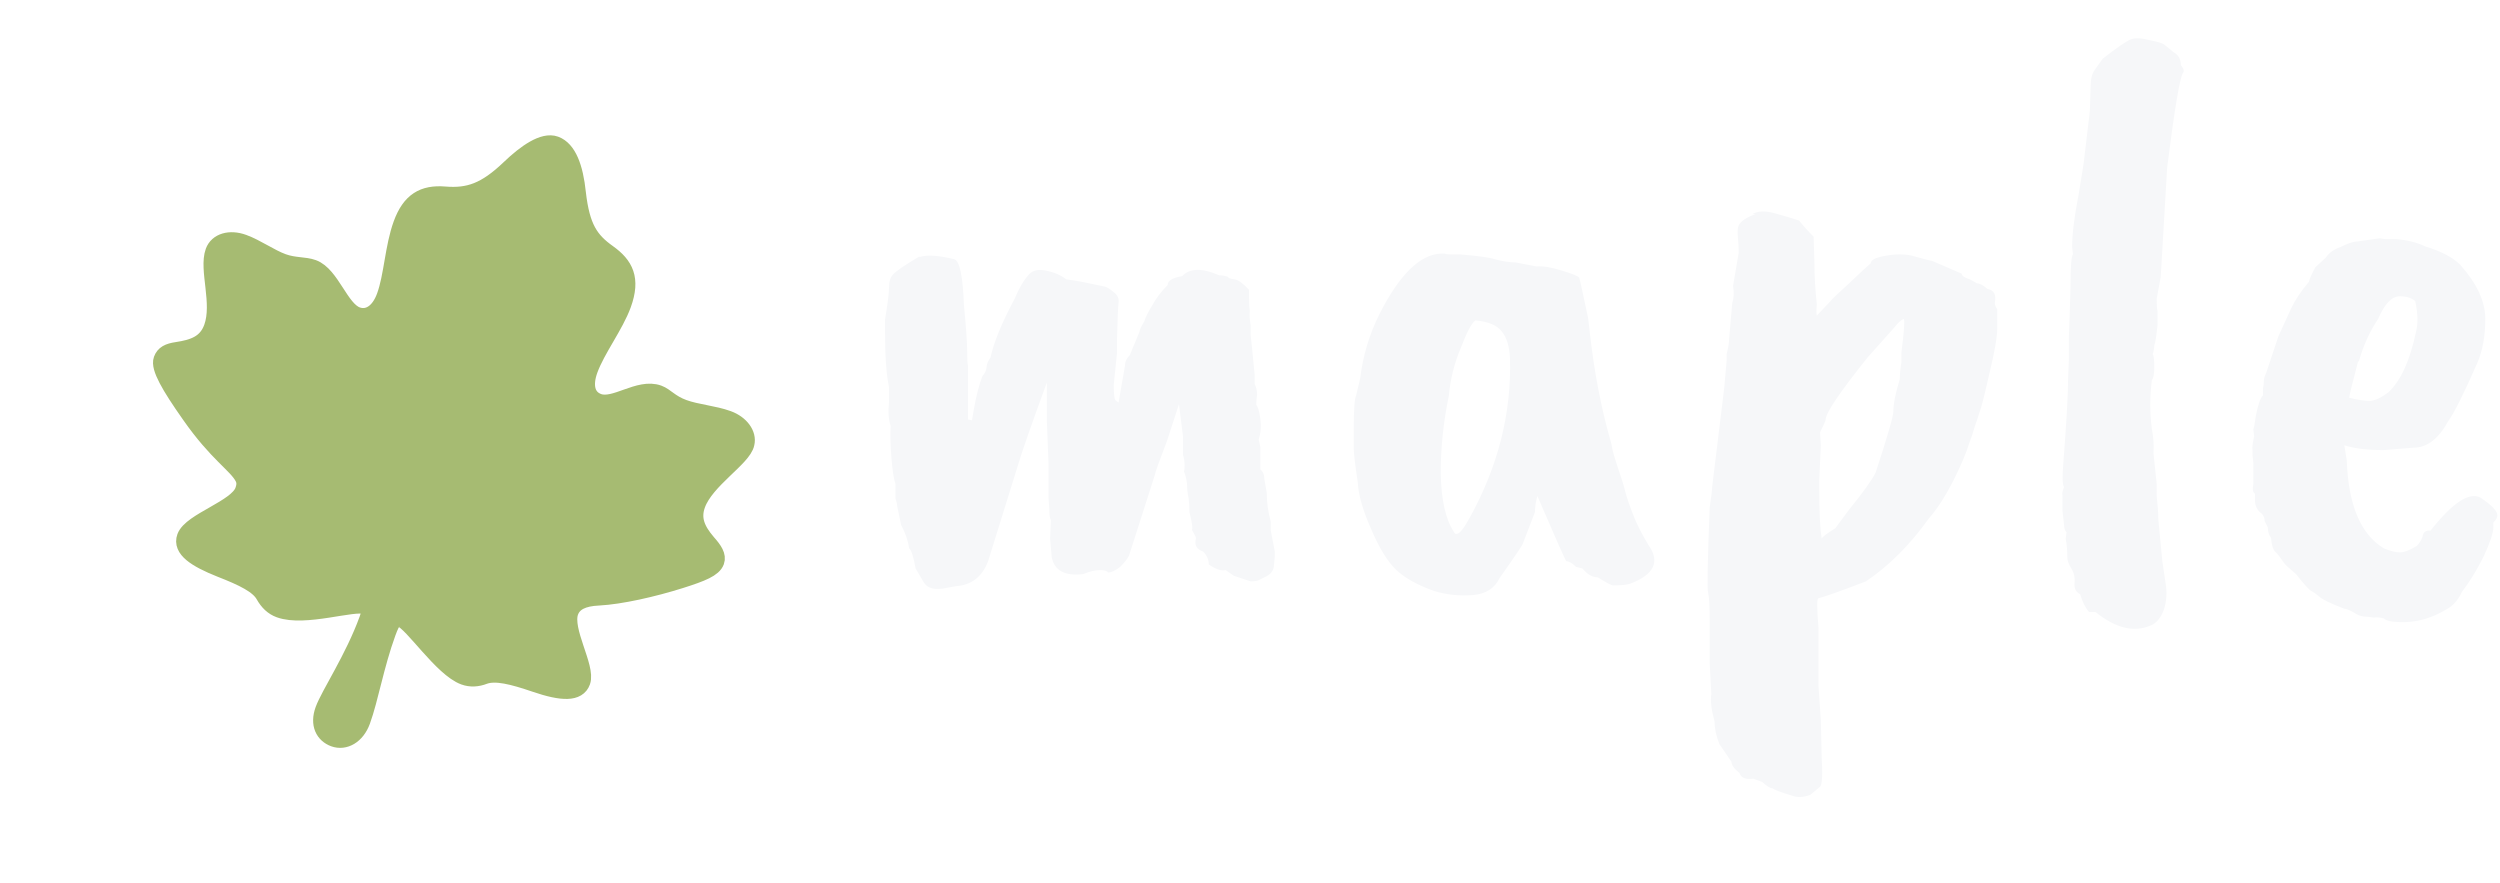
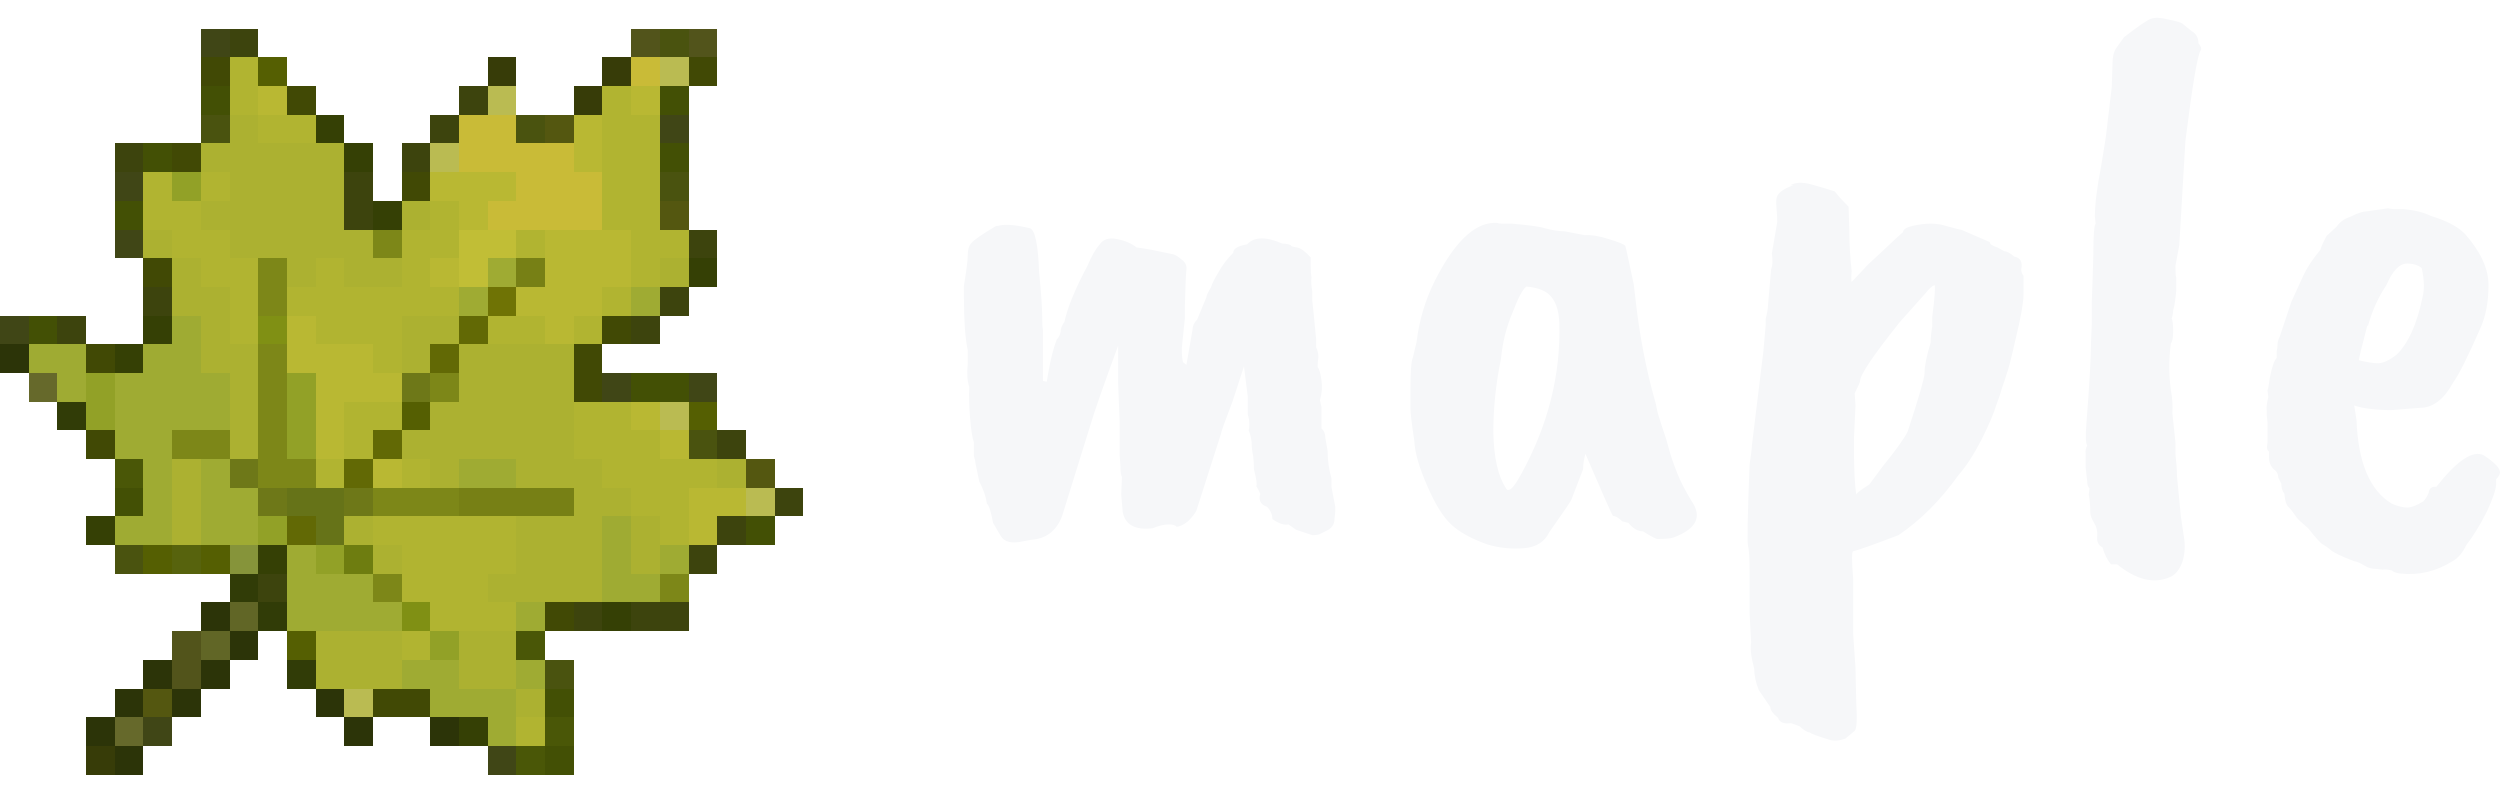
- <svg xmlns="http://www.w3.org/2000/svg" viewBox="0 0 220.53 78.00" width="221" height="78" role="img" aria-label="Maple">
-   <g transform="translate(7 7)">
-     <g transform="rotate(20 32 32)">
-       <path d="m56.97 32.46c-1.32-0.74-2.03-1.54-2.03-2.85 0-2.32 2.43-5.26 2.23-6.55-0.09-0.83-1.03-1.48-2.24-1.48-1.33 0-2.76 0.42-4.02 0.42-1.25 0-1.84-0.44-2.52-0.44-1.84 0-3.19 2.52-4.74 2.52-1.13 0-1.72-0.95-1.72-2.42 0-1.92 0.8-4.43 0.8-6.43 0-2.43-1.02-3.33-2.77-3.82-1.89-0.52-2.99-1.31-4.37-4.07-0.99-2.04-2.1-3.34-3.3-3.34-1.1 0-2.2 1.55-3.08 3.34-1.31 2.65-2.53 3.62-4.57 4.18-1.83 0.5-2.7 1.54-2.7 3.73 0 2.16 0.8 4.6 0.8 6.49 0 1.59-0.75 2.44-1.77 2.44-1.56 0-3.36-2.6-5.07-2.6-0.81 0-1.59 0.42-2.69 0.42-1.19 0-2.61-0.41-3.86-0.41-1.28 0-2.19 0.68-2.19 1.62 0 1.68 2.17 4.06 2.17 6.36 0 1.49-0.92 2.25-2.25 2.97-0.66 0.36-0.96 0.68-0.96 1.21 0 0.74 1.4 1.93 4 3.74 3.44 2.42 5.37 2.72 6.31 3.58 0.29 0.27 0.42 0.58 0.42 1.11 0 1.65-3.42 4.11-3.42 5.6 0 1.13 1.5 1.5 3.88 1.57 2.14 0.05 3.64 0.2 4.42 0.88 0.53 0.45 1.08 0.7 1.71 0.7 2.38 0 5.9-2.9 7.08-2.9 0.42 0 0.54 0.3 0.54 1.09 0 3.68-0.92 7.36-0.92 8.84 0 1.37 0.78 2.04 1.73 2.04 0.98 0 1.78-0.89 1.78-2.29 0-2.08-0.55-5.02-0.55-8.11 0-1.24 0.16-1.57 0.7-1.57 1.12 0 4.93 2.9 7.01 2.9 0.6 0 1.15-0.24 1.63-0.66 0.82-0.69 2.38-0.85 4.48-0.89 2.57-0.05 3.82-0.51 3.82-1.58 0-1.34-3.1-3.7-3.1-5.44 0-0.89 0.65-1.56 1.93-2.09 1.79-0.76 4.26-2.35 6.27-3.89 1.63-1.25 2.39-1.96 2.39-2.62 0-0.51-0.48-0.88-1.26-1.3z" fill="#a6bb72" stroke="#a6bb72" stroke-width="1.5" stroke-linejoin="round" />
-     </g>
+ <svg xmlns="http://www.w3.org/2000/svg" viewBox="0 0 87.145 28" width="261.435" height="84" shape-rendering="crispEdges" role="img" aria-label="Maple">
+   <g transform="translate(0 1)">
+     <path d="M0 11h1v1h-1zM7 20h1v1h-1zM8 21h1v1h-1zM5 22h1v1h-1zM7 22h1v1h-1zM4 23h1v1h-1zM6 23h1v1h-1zM11 23h1v1h-1zM3 24h1v1h-1zM12 24h1v1h-1zM15 24h1v1h-1zM4 25h1v1h-1z" fill="#2c3408" />
+     <path d="M2 13h1v1h-1zM8 19h1v1h-1zM9 20h1v1h-1zM10 22h1v1h-1z" fill="#313c07" />
+     <path d="M17 1h1v1h-1zM21 1h1v1h-1zM20 2h1v1h-1zM3 25h1v1h-1z" fill="#373c08" />
+     <path d="M11 3h1v1h-1zM12 4h1v1h-1zM13 6h1v1h-1zM24 8h1v1h-1zM5 10h1v1h-1zM4 11h1v1h-1zM3 17h1v1h-1zM9 18h1v1h-1zM21 20h1v1h-1zM16 24h1v1h-1z" fill="#354005" />
+     <path d="M8 0h1v1h-1zM16 2h1v1h-1zM15 3h1v1h-1zM4 4h1v1h-1zM14 4h1v1h-1zM12 5h1v2h-1zM24 7h1v1h-1zM5 9h1v1h-1zM23 9h1v1h-1zM2 10h1v1h-1zM22 10h1v1h-1zM25 14h1v1h-1zM27 16h1v1h-1zM25 17h1v1h-1zM24 18h1v1h-1zM9 19h1v1h-1zM20 20h1v1h-1zM22 20h2v1h-2z" fill="#3d440d" />
+     <path d="M7 0h1v1h-1zM23 3h1v1h-1zM4 5h1v1h-1zM4 7h1v1h-1zM0 10h1v1h-1zM21 12h1v1h-1zM24 12h1v1h-1zM5 24h1v1h-1zM17 25h1v1h-1z" fill="#404616" />
+     <path d="M7 1h1v1h-1zM24 1h1v1h-1zM10 2h1v1h-1zM6 4h1v1h-1zM14 5h1v1h-1zM5 8h1v1h-1zM21 10h1v1h-1zM3 11h1v1h-1zM20 11h1v2h-1zM3 14h1v1h-1zM19 20h1v1h-1zM13 23h2v1h-2z" fill="#414905" />
+     <path d="M7 2h1v1h-1zM23 2h1v1h-1zM5 4h1v1h-1zM23 4h1v1h-1zM4 6h1v1h-1zM1 10h1v1h-1zM22 12h2v1h-2zM4 16h1v1h-1zM26 17h1v1h-1zM19 23h1v1h-1zM19 25h1v1h-1z" fill="#435005" />
+     <path d="M23 0h1v1h-1zM7 3h1v1h-1zM18 3h1v1h-1zM23 5h1v1h-1zM24 14h1v1h-1zM4 18h1v1h-1zM19 22h1v1h-1z" fill="#4a530f" />
+     <path d="M4 15h1v1h-1zM18 21h1v1h-1zM19 24h1v1h-1zM18 25h1v1h-1z" fill="#4a5707" />
+     <path d="M22 0h1v1h-1zM24 0h1v1h-1zM6 21h1v2h-1z" fill="#52541b" />
+     <path d="M19 3h1v1h-1zM23 6h1v1h-1zM26 15h1v1h-1zM5 23h1v1h-1z" fill="#545710" />
+     <path d="M9 1h1v1h-1zM14 13h1v1h-1zM24 13h1v1h-1zM5 18h1v1h-1zM7 18h1v1h-1zM10 21h1v1h-1z" fill="#555f02" />
+     <path d="M6 18h1v1h-1z" fill="#57630d" />
+     <path d="M16 10h1v1h-1zM15 11h1v1h-1zM13 14h1v1h-1zM12 15h1v1h-1zM10 17h1v1h-1z" fill="#626905" />
+     <path d="M8 20h1v1h-1zM7 21h1v1h-1z" fill="#616626" />
+     <path d="M1 12h1v1h-1zM4 24h1v1h-1z" fill="#66692b" />
+     <path d="M10 16h2v1h-2zM11 17h1v1h-1z" fill="#667318" />
+     <path d="M17 9h1v1h-1z" fill="#6f7305" />
+     <path d="M14 12h1v1h-1zM8 15h1v1h-1zM9 16h1v1h-1zM12 16h1v1h-1z" fill="#6e7818" />
+     <path d="M12 18h1v1h-1z" fill="#6e7d10" />
+     <path d="M18 8h1v1h-1zM16 16h4v1h-4z" fill="#778015" />
+     <path d="M13 7h1v1h-1zM9 8h1v2h-1zM9 11h1v5h-1zM15 12h1v1h-1zM6 14h2v1h-2zM10 15h1v1h-1zM13 16h3v1h-3zM13 19h1v1h-1zM23 19h1v1h-1z" fill="#7d8718" />
+     <path d="M9 10h1v1h-1zM14 20h1v1h-1z" fill="#809014" />
+     <path d="M8 18h1v1h-1z" fill="#86943a" />
+     <path d="M6 5h1v1h-1zM3 12h1v2h-1zM10 12h1v3h-1zM9 17h1v1h-1zM11 18h1v1h-1zM15 21h1v1h-1z" fill="#92a127" />
+     <path d="M17 8h1v1h-1zM16 9h1v1h-1zM22 9h1v1h-1zM6 10h1v4h-1zM1 11h2v1h-2zM5 11h1v7h-1zM2 12h1v1h-1zM4 12h1v3h-1zM7 12h1v2h-1zM7 15h1v3h-1zM16 15h2v1h-2zM8 16h1v2h-1zM4 17h1v1h-1zM21 17h1v3h-1zM10 18h1v3h-1zM23 18h1v1h-1zM11 19h2v2h-2zM22 19h1v1h-1zM13 20h1v1h-1zM18 20h1v1h-1zM14 22h2v1h-2zM18 22h1v1h-1zM15 23h3v1h-3zM17 24h1v1h-1z" fill="#9fab33" />
+     <path d="M8 3h1v5h-1zM7 4h1v1h-1zM9 4h3v4h-3zM7 6h1v1h-1zM14 6h1v1h-1zM5 7h1v1h-1zM12 7h1v2h-1zM6 8h1v2h-1zM10 8h1v1h-1zM13 8h1v1h-1zM23 8h1v1h-1zM7 9h1v3h-1zM14 10h2v1h-2zM8 11h1v4h-1zM14 11h1v1h-1zM16 11h4v4h-4zM15 13h1v3h-1zM14 14h1v1h-1zM6 15h1v3h-1zM18 15h3v1h-3zM25 15h1v1h-1zM20 16h2v1h-2zM12 17h1v1h-1zM18 17h3v3h-3zM22 17h1v2h-1zM13 18h1v1h-1zM17 19h1v1h-1zM11 21h3v2h-3zM16 21h2v2h-2zM18 23h1v1h-1z" fill="#acb131" />
+     <path d="M8 1h1v2h-1zM21 2h1v5h-1zM9 3h2v1h-2zM22 3h1v6h-1zM5 5h1v2h-1zM7 5h1v1h-1zM6 6h1v2h-1zM15 6h1v2h-1zM7 7h1v2h-1zM14 7h1v3h-1zM18 7h1v1h-1zM23 7h1v1h-1zM8 8h1v3h-1zM11 8h1v3h-1zM10 9h1v1h-1zM12 9h2v2h-2zM15 9h1v1h-1zM21 9h1v1h-1zM17 10h2v1h-2zM20 10h1v1h-1zM13 11h1v1h-1zM12 13h2v1h-2zM20 13h2v2h-2zM12 14h1v1h-1zM22 14h1v3h-1zM11 15h1v1h-1zM14 15h1v1h-1zM21 15h1v1h-1zM23 15h2v1h-2zM23 16h1v2h-1zM13 17h5v1h-5zM14 18h4v1h-4zM14 19h3v1h-3zM15 20h3v1h-3zM14 21h1v1h-1zM18 24h1v1h-1z" fill="#b1b431" />
+     <path d="M9 2h1v1h-1zM22 2h1v1h-1zM20 3h1v2h-1zM15 5h3v1h-3zM16 6h1v1h-1zM19 7h3v2h-3zM15 8h1v1h-1zM18 9h3v1h-3zM10 10h1v2h-1zM19 10h1v1h-1zM11 11h2v2h-2zM13 12h1v1h-1zM11 13h1v2h-1zM22 13h1v1h-1zM23 14h1v1h-1zM13 15h1v1h-1zM24 16h2v1h-2zM24 17h1v1h-1z" fill="#b9b833" />
+     <path d="M23 1h1v1h-1zM17 2h1v1h-1zM15 4h1v1h-1zM23 13h1v1h-1zM26 16h1v1h-1zM12 23h1v1h-1z" fill="#babb52" />
+     <path d="M22 1h1v1h-1zM16 3h2v2h-2zM18 4h2v3h-2zM20 5h1v2h-1zM17 6h1v1h-1z" fill="#c9bb37" />
+     <path d="M16 7h2v1h-2zM16 8h1v1h-1z" fill="#c1be36" />
  </g>
-   <g transform="translate(78.00 3.407) scale(0.711951)">
+   <svg x="33.6" y="0.628" width="53.545" height="25.2" viewBox="0 0 200.2 94.22" overflow="visible" shape-rendering="auto">
    <path d="m4.2,27.1h0.2q1.3-0.4,4.2,0.3,1,0.3,1.2,5.7,0.4,4.1,0.4,5.7,0,1.5,0.1,1.8v6.7l0.5,0.1q0-0.1,0.2-1.2,0.5-2.8,1.1-4.3,0.4-0.4,0.5-1,0-0.6,0.5-1.3,0.6-2.8,3-7.3,0.8-1.9,1.6-2.8,0.7-1,2.2-0.7,1.6,0.3,2.6,1.1,0.8,0.1,1.9,0.3l2.9,0.6q0.4,0.1,1.1,0.7,0.7,0.5,0.6,1.3-0.1,0.8-0.2,4.7v1.6l-0.4,3.9q0,1.6,0.2,1.9l0.4,0.3,0.8-4.6q0-0.7,0.6-1.3l1.2-2.9q0-0.3,0.6-1.3,0.2-0.7,1-2,0.7-1.3,1.9-2.5,0-0.8,1.8-1.1,1.4-1.5,4.6-0.1,0.6,0,1.1,0.2,0,0.2,0.8,0.3,0.7,0.1,1.8,1.3v1.1q0,1,0.1,1.5-0.1,0.7,0.1,1.8v1.2q0.1,0.8,0.5,5v1.1q0.3,0.6,0.3,1.3-0.1,0.6-0.1,1.3,0.3,0.3,0.5,1.7,0.2,1.3-0.2,2.6l0.2,0.9v2.8q0.5,0.4,0.5,1.2l0.3,1.7q0,1.8,0.5,3.6v1.1l0.5,2.6v0.6l-0.1,1q0,1.1-1.2,1.6-0.2,0.1-0.6,0.3-0.3,0.2-1.1,0.2l-2.1-0.7-1-0.7q-0.8,0.2-2.1-0.7,0-0.9-0.7-1.6-1.2-0.4-0.9-1.6,0.1-0.1-0.5-1.1,0.2-0.2-0.3-2.2,0-0.9-0.1-1.7-0.2-0.9-0.2-1.8-0.1-0.9-0.4-1.6,0.1,0,0.1-0.7,0-0.7-0.2-1.3v-2.3l-0.5-4-1.5,4.6q-1.5,3.9-1.5,4.2l-3.2,10q-0.3,0.6-1.1,1.4-0.9,0.7-1.5,0.7-0.2-0.3-1-0.3-0.9,0-2.1,0.5-3.4,0.4-3.9-2.1l-0.2-2.3,0.1-2.3q-0.2-0.3-0.2-1.4l-0.1-1.4v-4.3l-0.2-5.1v-4.9q-2.9,7.9-3.6,10.3l-3.7,11.9q-1.1,2.9-4,3.1l-1.1,0.2q-2.2,0.5-2.9-0.7l-1-1.7q-0.4-2.2-0.8-2.5-0.2-1.4-1-2.9l-0.5-2.4q0-0.3-0.2-0.9v-1.8q-0.3-0.8-0.5-3.2-0.2-2.5-0.1-4-0.4-1.2-0.2-3v-1.8q-0.5-2.3-0.5-7v-1.4q0.5-3,0.5-4,0-1.1,0.5-1.6,0.5-0.6,3.2-2.2zm73.4,12.6q-0.1-2.2-1-3.3-0.9-1.2-3.3-1.4-0.7,0.5-1.8,3.4-1.2,2.8-1.5,6-1,4.8-1,9.6,0.1,4.9,1.6,7.2,0.2,0.4,0.4,0.3,0.5,0,1.6-2,5.3-9.6,5-19.8zm3.1,19.1l-1.5,3.9q0,0.2-2.9,4.3-0.9,1.9-3.3,2.1-2.5,0.2-4.8-0.5-3.1-1.1-4.7-2.6-1.6-1.5-3.1-5-1.6-3.6-1.7-5.9-0.5-3.3-0.5-4.2v-2.4q0-3.6,0.3-4.2,0.1-0.4,0.5-2.1,0.5-4.2,2.4-8,3.7-7.3,7.6-7.5h0.5q0.2,0.1,0.6,0.1h1.3q3.5,0.3,4.3,0.6,1.5,0.4,2.6,0.4l2.6,0.5q1.2-0.1,3.1,0.5,2,0.6,2.2,0.9,0.1,0.3,0.5,2.2,0.4,1.9,0.6,2.8,0.1,0.8,0.2,1.7,0.8,7.3,2.6,13.6,0.1,0.3,0.2,0.9,0.1,0.6,0.7,2.4,0.6,1.7,0.9,2.9,0.3,1.2,1.1,3.2,0.6,1.5,1.8,3.5,2.2,3.1-2.3,4.8-0.6,0.2-2.1,0.2-0.3,0-1.9-1-1,0-1.9-1.1l-0.8-0.2q-0.7-0.7-1.2-0.7-0.2-0.2-3.6-8.1-0.3,1.1-0.3,2zm45.5-18.6v-1.2q0.5-3.9,0.3-4.2-0.5,0.2-1.2,1.1l-3.3,3.7q-5.2,6.5-5.2,7.7,0,0.2-0.7,1.6l0.1,1.6-0.2,4.3v1.1q0,4.3,0.3,6.2,0.1-0.3,1.7-1.3l1.7-2.3q2.6-3.2,3.3-4.6,2.2-6.7,2.2-7.6,0-1.4,0.8-4,0-0.9,0.2-2.1zm-21.4-2.8l0.4-4.6q0.3-0.8,0.1-2.1l0.7-4.1q0-0.9-0.1-1.9-0.1-1.1,0.1-1.5,0.4-0.8,2.1-1.4h-0.4q1-0.6,2.8-0.1,1.8,0.5,3,0.9,0.7,0.9,1.8,2l0.1,3.2q0,2.5,0.3,5.2-0.1,1.1,0,1.4l1.7-1.8q0.1-0.2,2.3-2.2,2.1-2,2.7-2.5,0-0.5,1.2-0.8,2.6-0.6,4.4,0,1.8,0.5,2,0.5l3.7,1.6q0,0.4,1,0.7l0.9,0.5q0.5,0,1.3,0.7,1.2,0.2,0.9,1.7,0,0.4,0.3,0.8v2.4q0,1.6-1,5.7-0.9,4-1.2,4.7-0.2,0.7-0.6,1.8-0.3,1.1-0.7,2.1-0.5,1.7-2,4.7-1.5,2.9-3,4.6-3.5,4.9-7.8,7.8-4.7,1.8-5.9,2.1-0.3,0,0,3.6v7.2l0.3,4.4,0.1,4.5q0.2,3.3-0.2,3.7l-1.2,1q-1.3,0.5-2.3,0.1-2-0.6-2.4-0.9-0.4,0-1.3-0.8l-1.1-0.4q-1.4,0.2-1.7-0.7-1-0.8-1-1.4l-1.5-2.2q-0.6-1.5-0.6-2.8-0.6-2.2-0.4-3.4l-0.2-3.8v-5.3q0-2.7-0.2-3.5-0.2-0.6,0.2-10.6,0.3-2,0.3-2.5l1.5-12.3,0.3-3.4v-0.8q0.3-1.2,0.3-1.8zm44.1-22.5l0.7-5.9,0.1-3.1q0-1.3,0.5-2l1-1.4q2.7-2.1,3.5-2.4,0.8-0.3,2.3,0.1,1.6,0.3,1.9,0.6l1.1,0.9q0.9,0.5,0.9,1.6,0.5,0.6,0.3,0.9-0.6,0.7-2,11.8l-0.8,13.6-0.5,2.7q0,1.3,0.1,1.5v1.8q-0.2,2-0.4,2.5,0,0.5-0.2,1.1,0.2,0.2,0.2,1.6,0,1.3-0.3,1.6-0.2,1.6-0.2,3.1,0,1.4,0.2,3,0.3,1.5,0.2,3l0.4,3.8v1.5q0.2,1.8,0.2,2.9l0.5,5.2,0.4,2.7q0.3,1.7-0.2,3.3-0.6,1.6-1.7,2-3.1,1.3-6.8-1.7h-0.8q-0.7-0.8-1.1-2.2-0.8-0.4-0.7-1.4,0.1-1-0.4-1.8-0.5-0.8-0.5-1.4,0-1.3-0.2-2.3l0.1-0.8q-0.3-0.3-0.3-0.9l-0.2-1.8v-0.8q0-0.8,0-1.1-0.1-0.3,0.2-1-0.3-0.4-0.1-2.9,0.6-7.7,0.6-10.6l0.1-2.4v-2.9q0.1-2.4,0.2-6.1,0-3.7,0.3-4l-0.1-0.9q0-2.4,0.8-6.5,0.7-4.2,0.7-4.5zm41.2,21.5q0.4-1.5-0.1-3.8-0.7-0.6-1.9-0.6-1.5,0-2.7,2.8-1.6,2.4-2.4,5.3h-0.1q-1.1,4.2-1.1,4.5,1.6,0.4,2.6,0.4,1-0.1,2.3-1.1,2.3-2.2,3.4-7.5zm-0.3,14.4l-3.7,0.3q-3.1,0-4.9-0.6l0.3,1.9q0.3,8.3,4.6,10.9,1.2,0.5,2,0.5,0.8,0,2.1-0.8,0.4-0.4,0.7-1.1,0.1-0.9,1-0.8,4.1-5.2,6.2-4.1,2.1,1.4,2.1,2.2,0,0.4-0.5,0.9v0.6q0,1-1.2,3.6-1.3,2.6-2.7,4.4-0.7,1.5-1.8,2.1-3.2,2-6.8,1.6-0.8-0.1-1.1-0.4-0.8-0.2-1.2-0.1l-0.8-0.1q-0.9,0-1.5-0.4-1-0.6-1.4-0.6-2.6-1-3.1-1.5-0.6-0.5-1-0.7-0.4-0.2-1.9-2.1-1.3-1.1-1.5-1.4-0.6-0.9-1-1.3-0.5-0.4-0.6-1.8-0.4-0.5-0.4-1.3l-0.4-0.8q0-0.7-0.6-1.1-0.6-0.6-0.6-1.5v-0.8q-0.4-0.2-0.2-1.2v-2.6l-0.1-0.9v-0.7q-0.1-0.4,0.2-1.7l-0.1-0.9q0.1-0.1,0.3-1.6,0.4-2.1,0.9-2.6v-0.9q0.1-0.3,0.1-0.8,0-0.5,0.3-1.1,0.2-0.6,1.5-4.5l1.6-3.5q0.7-1.5,2.2-3.3,0.1-0.5,0.8-1.8l1.3-1.2q0.6-0.9,1.8-1.3,1.4-0.7,2.1-0.7l2.8-0.4q0.5,0.1,0.7,0.1h1.3q2.2,0.2,3.6,0.9,3,0.9,4.4,2.3,3.1,3.5,3.1,6.7,0,3.2-1,5.5-2.5,5.7-3.6,7.2-1.8,3.3-4.3,3.3z" fill="#f6f7f9" />
-   </g>
+   </svg>
</svg>
